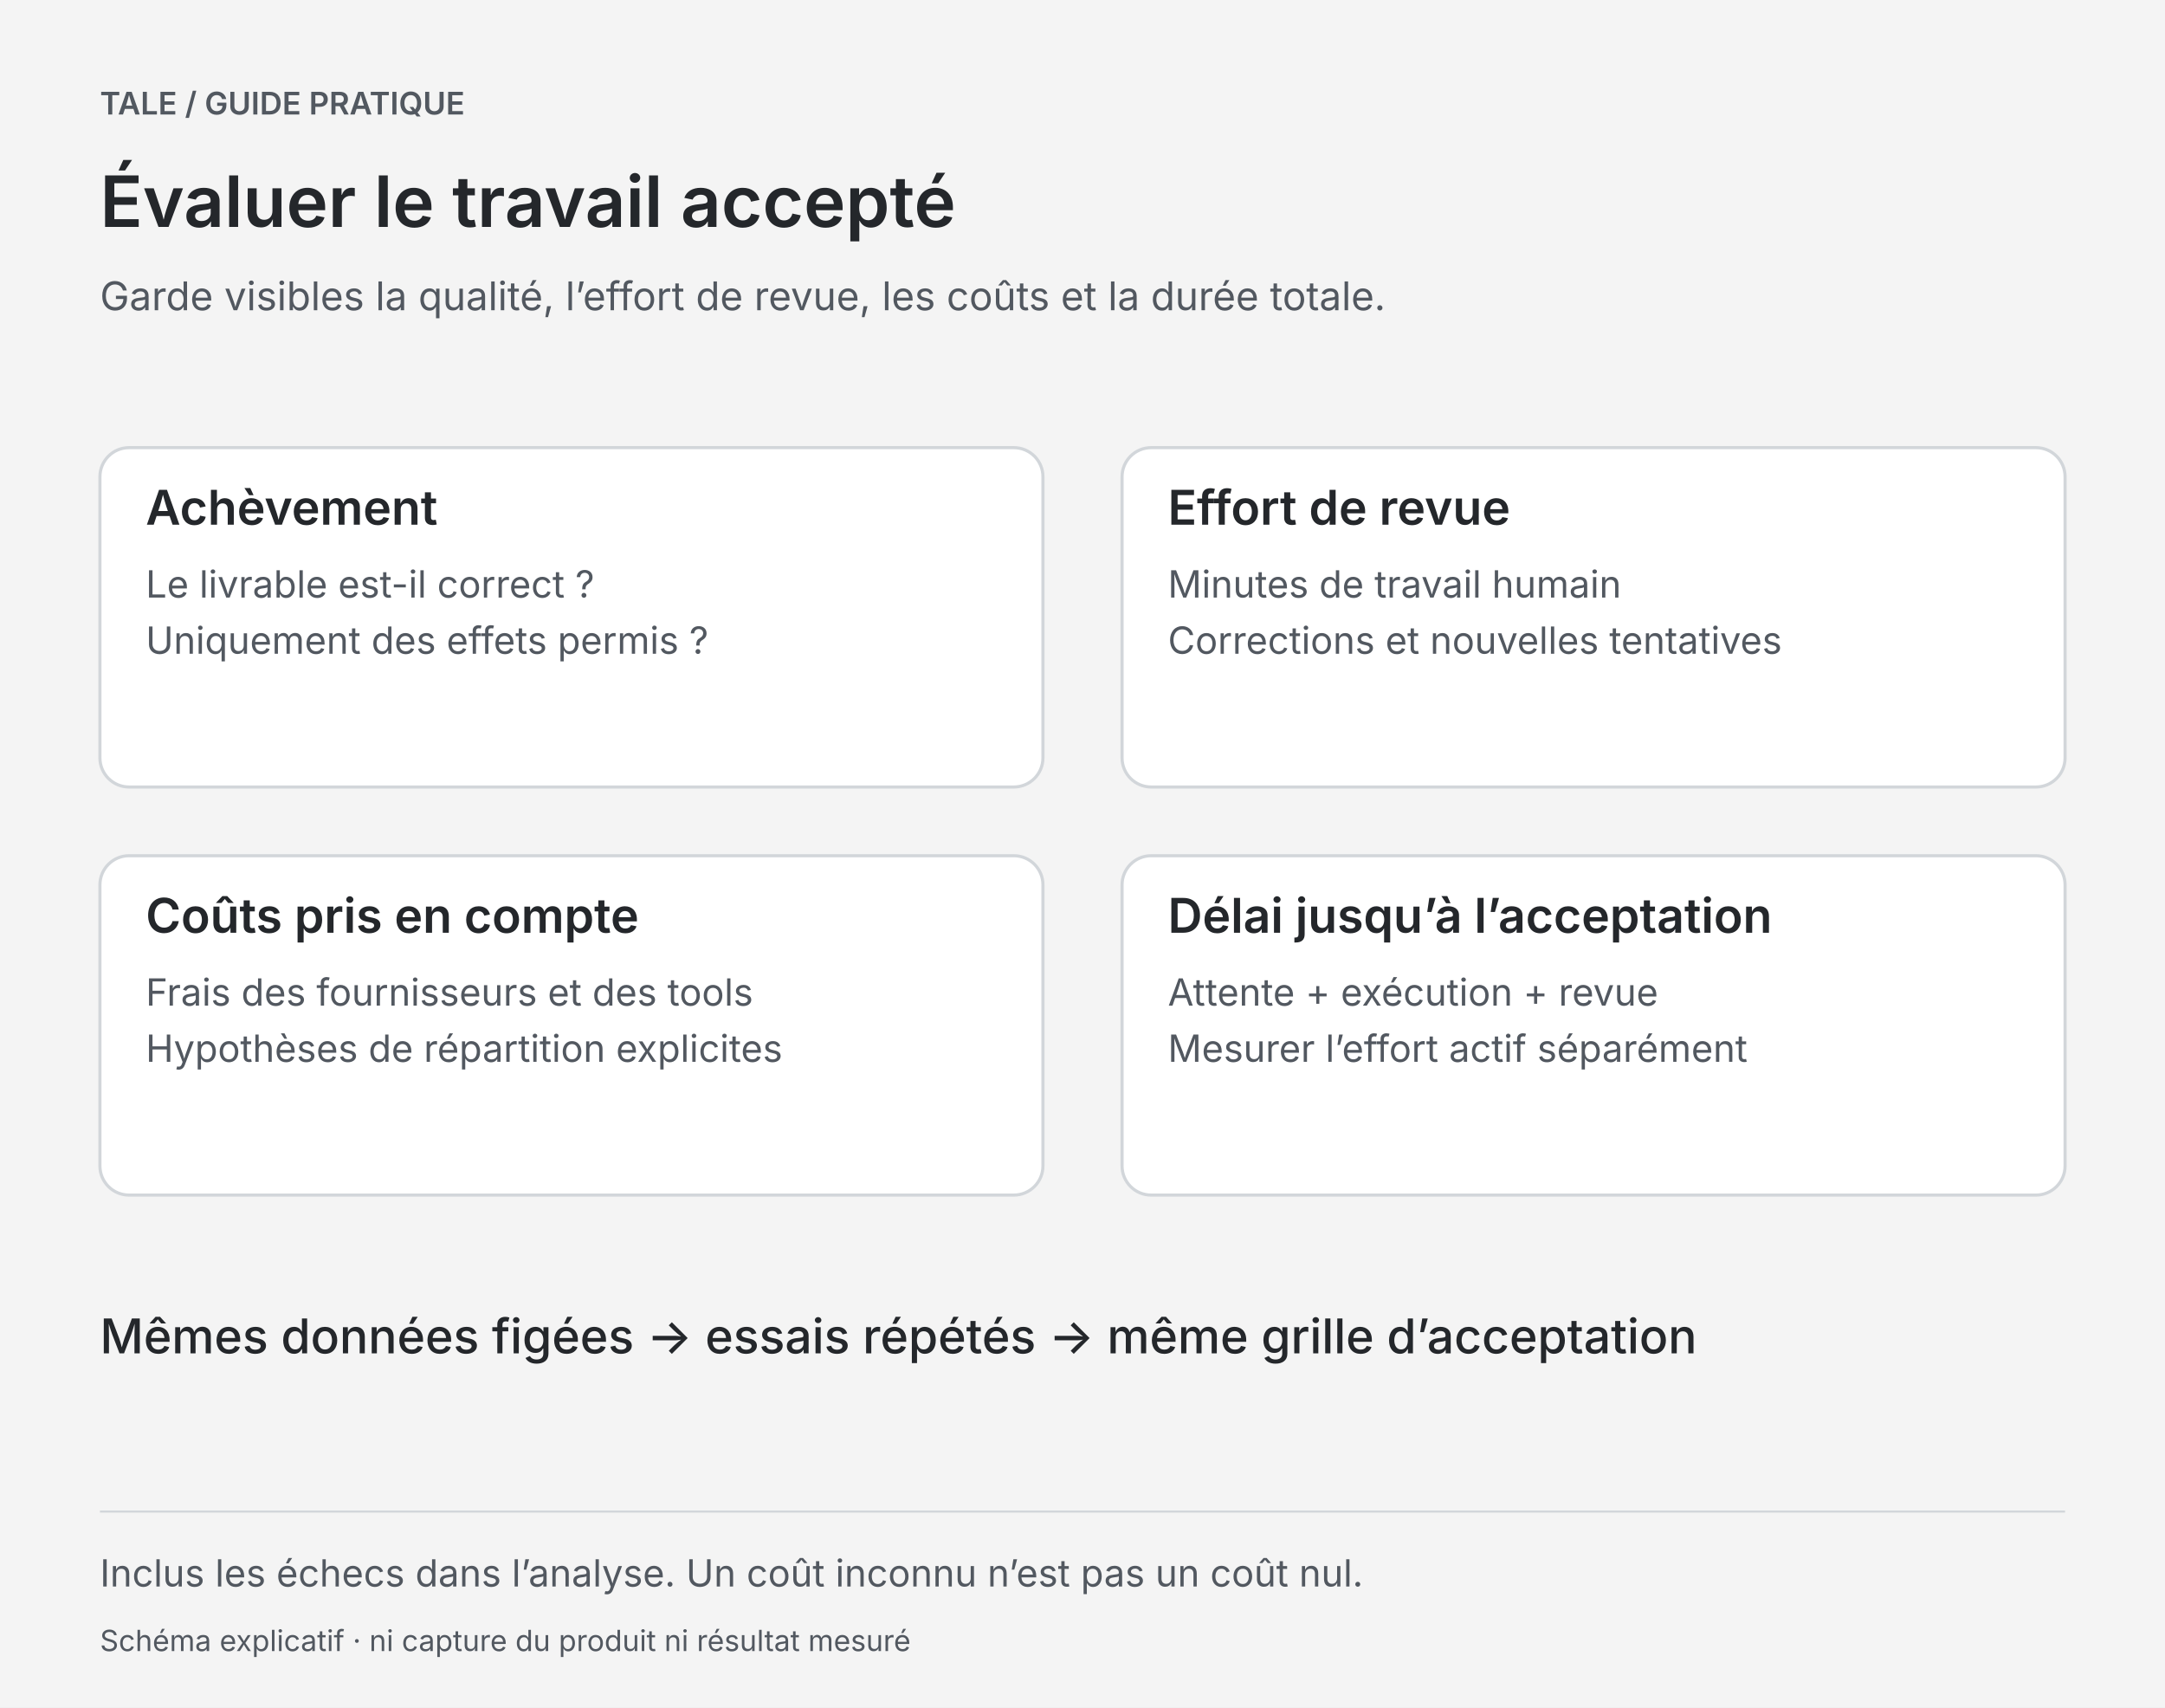
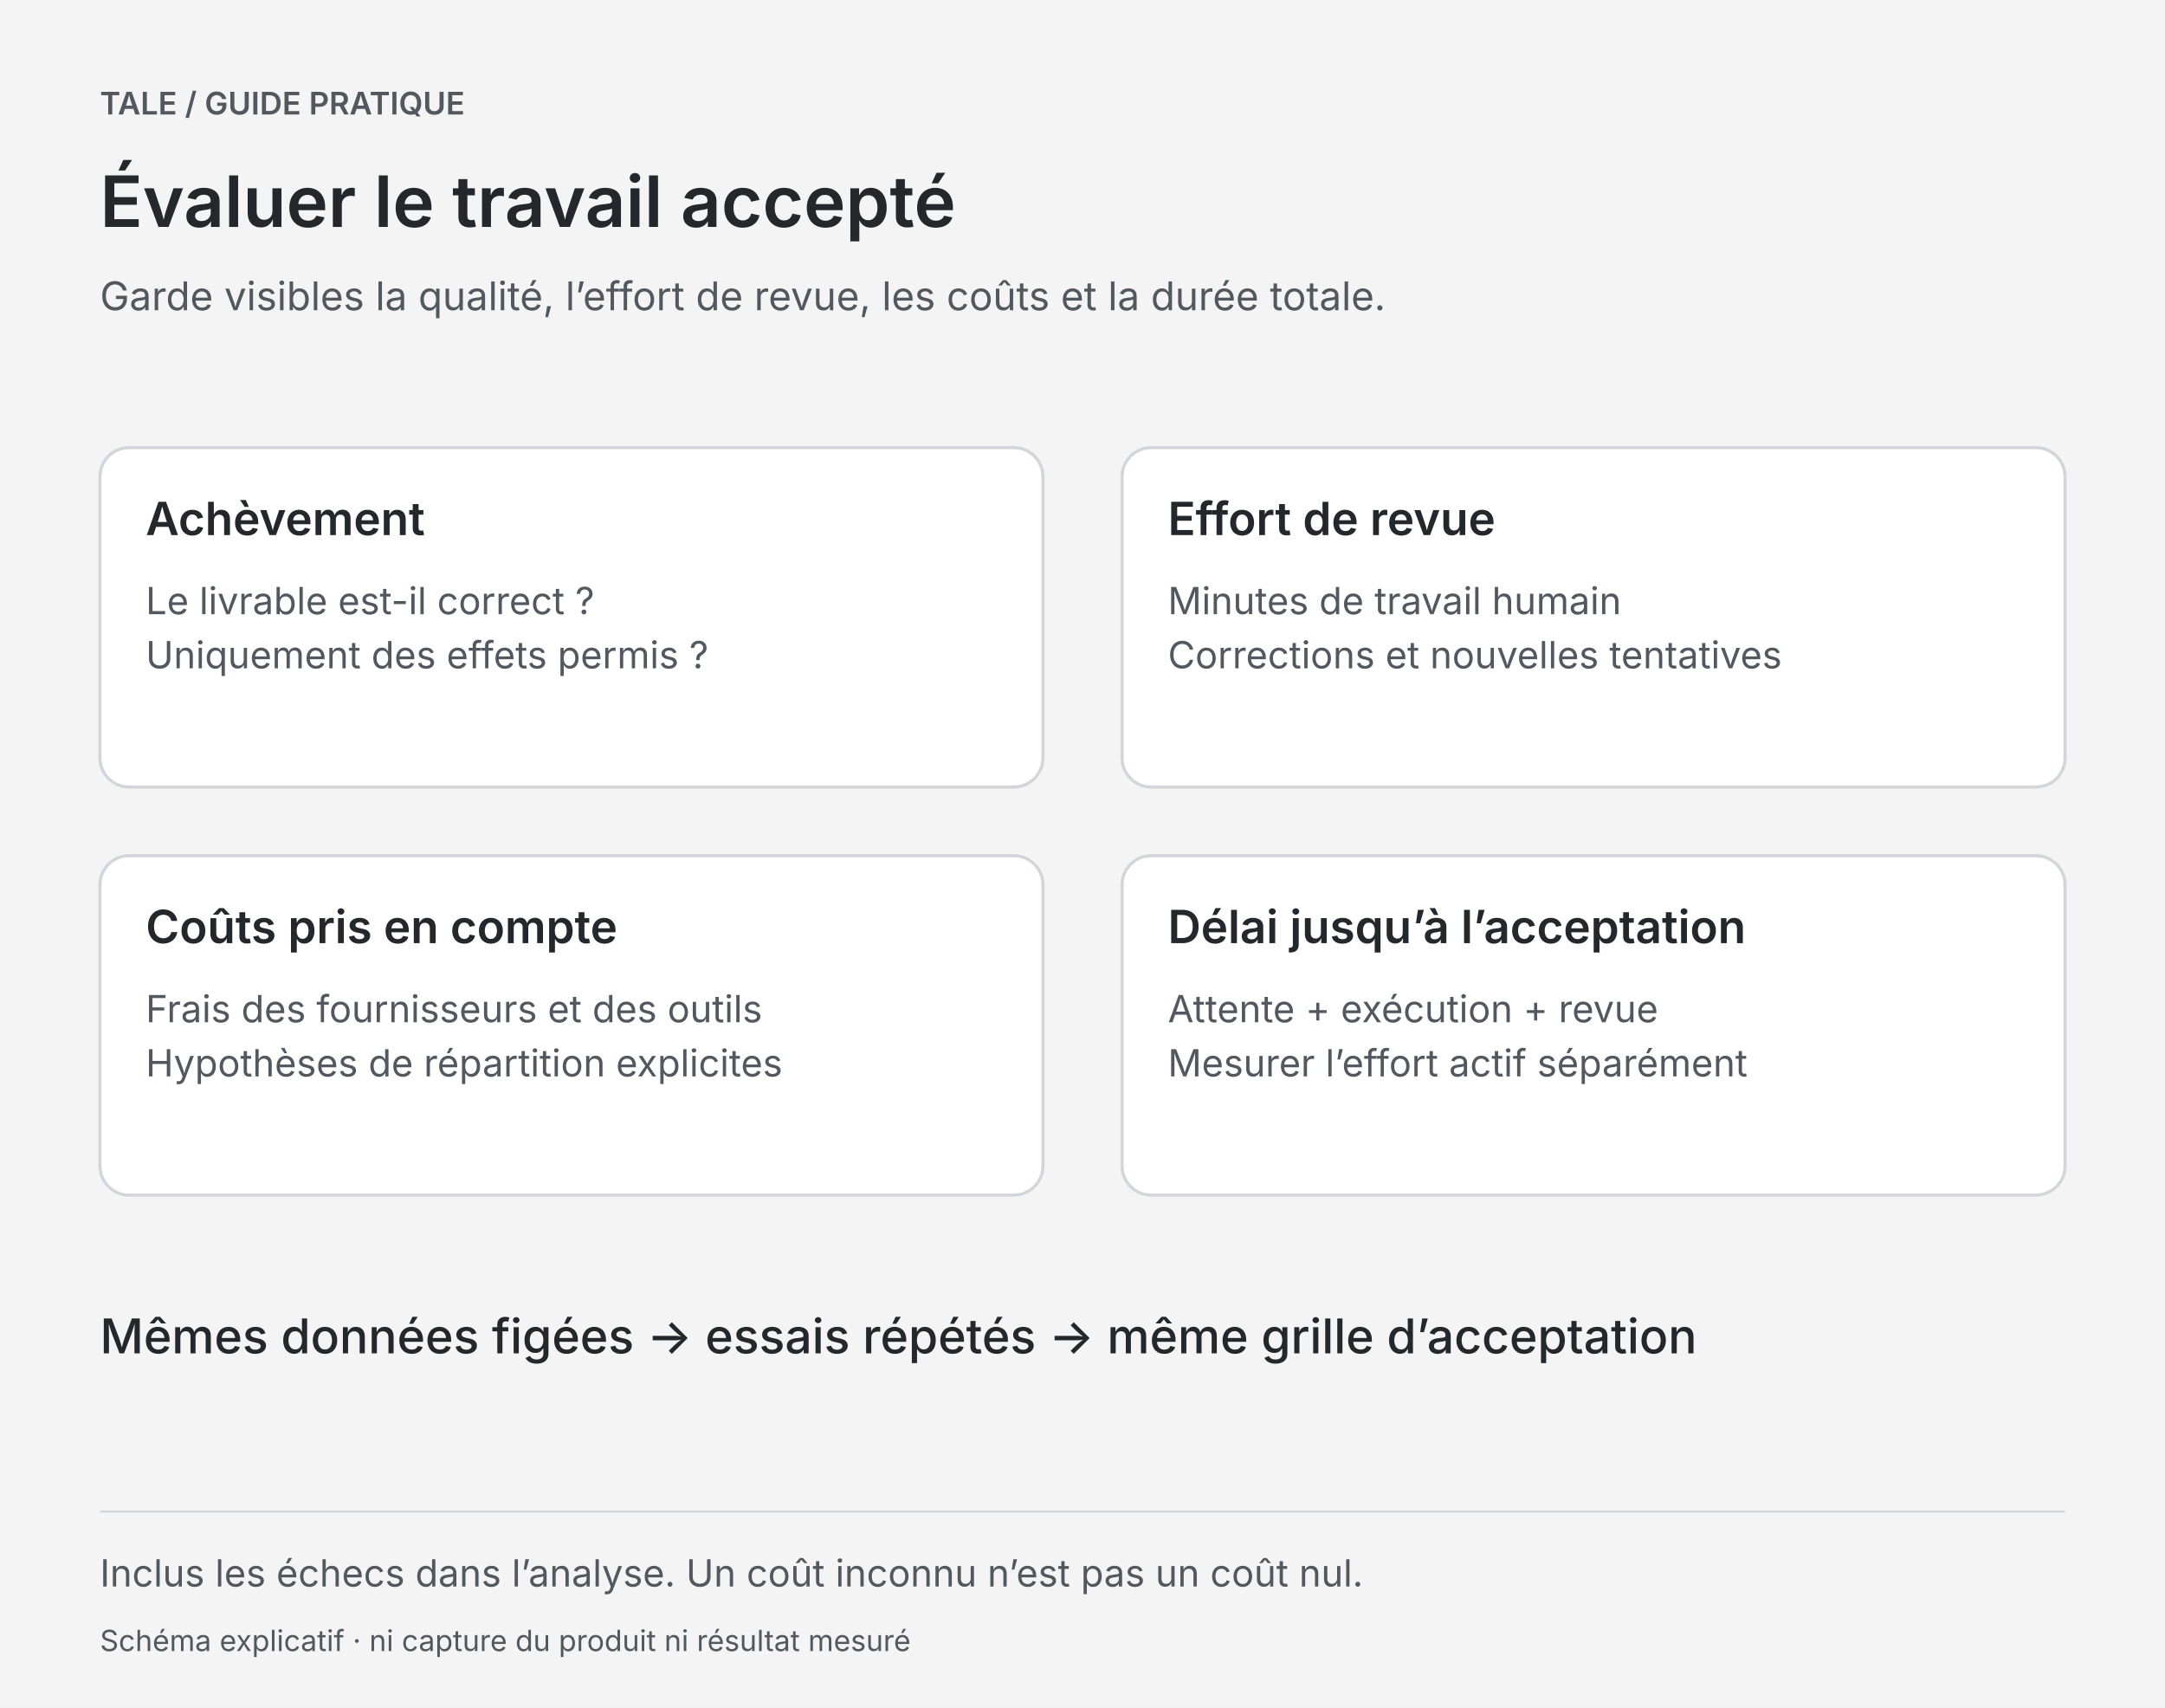
<svg xmlns="http://www.w3.org/2000/svg" lang="fr" viewBox="0 0 1040 820" role="img" aria-labelledby="title desc">
  <defs>
-     <marker id="arrow" markerWidth="9" markerHeight="9" refX="8" refY="4.5" orient="auto">
+     <marker id="arrow" markerWidth="9" markerHeight="9" refX="9" refY="4.5" orient="auto" markerUnits="userSpaceOnUse">
      <path d="M0 0 L9 4.5 L0 9" fill="#525860" />
    </marker>
  </defs>
  <rect width="1040" height="820" fill="#f4f4f4" />
  <text x="48" y="55" font-family="Inter,Arial,sans-serif" font-size="15" fill="#525860" font-weight="600">TALE  /  GUIDE PRATIQUE</text>
  <text x="48" y="109" font-family="Inter,Arial,sans-serif" font-size="34" fill="#24272b" font-weight="600">Évaluer le travail accepté</text>
  <text x="48" y="149" font-family="Inter,Arial,sans-serif" font-size="19" fill="#525860" font-weight="400">Garde visibles la qualité, l’effort de revue, les coûts et la durée totale.</text>
  <rect x="48" y="215" width="453" height="163" rx="14" fill="white" stroke="#d2d6da" stroke-width="1.5" />
-   <text x="70" y="252" font-family="Inter,Arial,sans-serif" font-size="23" fill="#24272b" font-weight="600">Achèvement</text>
-   <text x="70" y="287" font-family="Inter,Arial,sans-serif" font-size="18" fill="#525860" font-weight="400">Le livrable est-il correct ?</text>
-   <text x="70" y="314" font-family="Inter,Arial,sans-serif" font-size="18" fill="#525860" font-weight="400">Uniquement des effets permis ?</text>
+   <text x="70" y="257" font-family="Inter,Arial,sans-serif" font-size="22" fill="#24272b" font-weight="600">Achèvement</text>
+   <text x="70" y="295" font-family="Inter,Arial,sans-serif" font-size="18" fill="#525860" font-weight="400">Le livrable est-il correct ?</text>
+   <text x="70" y="321" font-family="Inter,Arial,sans-serif" font-size="18" fill="#525860" font-weight="400">Uniquement des effets permis ?</text>
  <rect x="539" y="215" width="453" height="163" rx="14" fill="white" stroke="#d2d6da" stroke-width="1.5" />
-   <text x="561" y="252" font-family="Inter,Arial,sans-serif" font-size="23" fill="#24272b" font-weight="600">Effort de revue</text>
-   <text x="561" y="287" font-family="Inter,Arial,sans-serif" font-size="18" fill="#525860" font-weight="400">Minutes de travail humain</text>
-   <text x="561" y="314" font-family="Inter,Arial,sans-serif" font-size="18" fill="#525860" font-weight="400">Corrections et nouvelles tentatives</text>
+   <text x="561" y="257" font-family="Inter,Arial,sans-serif" font-size="22" fill="#24272b" font-weight="600">Effort de revue</text>
+   <text x="561" y="295" font-family="Inter,Arial,sans-serif" font-size="18" fill="#525860" font-weight="400">Minutes de travail humain</text>
+   <text x="561" y="321" font-family="Inter,Arial,sans-serif" font-size="18" fill="#525860" font-weight="400">Corrections et nouvelles tentatives</text>
  <rect x="48" y="411" width="453" height="163" rx="14" fill="white" stroke="#d2d6da" stroke-width="1.5" />
-   <text x="70" y="448" font-family="Inter,Arial,sans-serif" font-size="23" fill="#24272b" font-weight="600">Coûts pris en compte</text>
-   <text x="70" y="483" font-family="Inter,Arial,sans-serif" font-size="18" fill="#525860" font-weight="400">Frais des fournisseurs et des tools</text>
-   <text x="70" y="510" font-family="Inter,Arial,sans-serif" font-size="18" fill="#525860" font-weight="400">Hypothèses de répartition explicites</text>
+   <text x="70" y="453" font-family="Inter,Arial,sans-serif" font-size="22" fill="#24272b" font-weight="600">Coûts pris en compte</text>
+   <text x="70" y="491" font-family="Inter,Arial,sans-serif" font-size="18" fill="#525860" font-weight="400">Frais des fournisseurs et des outils</text>
+   <text x="70" y="517" font-family="Inter,Arial,sans-serif" font-size="18" fill="#525860" font-weight="400">Hypothèses de répartition explicites</text>
  <rect x="539" y="411" width="453" height="163" rx="14" fill="white" stroke="#d2d6da" stroke-width="1.5" />
-   <text x="561" y="448" font-family="Inter,Arial,sans-serif" font-size="23" fill="#24272b" font-weight="600">Délai jusqu’à l’acceptation</text>
-   <text x="561" y="483" font-family="Inter,Arial,sans-serif" font-size="18" fill="#525860" font-weight="400">Attente + exécution + revue</text>
-   <text x="561" y="510" font-family="Inter,Arial,sans-serif" font-size="18" fill="#525860" font-weight="400">Mesurer l’effort actif séparément</text>
+   <text x="561" y="453" font-family="Inter,Arial,sans-serif" font-size="22" fill="#24272b" font-weight="600">Délai jusqu’à l’acceptation</text>
+   <text x="561" y="491" font-family="Inter,Arial,sans-serif" font-size="18" fill="#525860" font-weight="400">Attente + exécution + revue</text>
+   <text x="561" y="517" font-family="Inter,Arial,sans-serif" font-size="18" fill="#525860" font-weight="400">Mesurer l’effort actif séparément</text>
  <text x="48" y="650" font-family="Inter,Arial,sans-serif" font-size="23" fill="#24272b" font-weight="500">Mêmes données figées  →  essais répétés  →  même grille d’acceptation</text>
  <path d="M48 726 H992" stroke="#d2d6da" />
  <text x="48" y="762" font-family="Inter,Arial,sans-serif" font-size="18" fill="#525860" font-weight="400">Inclus les échecs dans l’analyse. Un coût inconnu n’est pas un coût nul.</text>
  <text x="48" y="793" font-family="Inter,Arial,sans-serif" font-size="14" fill="#525860" font-weight="400">Schéma explicatif · ni capture du produit ni résultat mesuré</text>
</svg>
